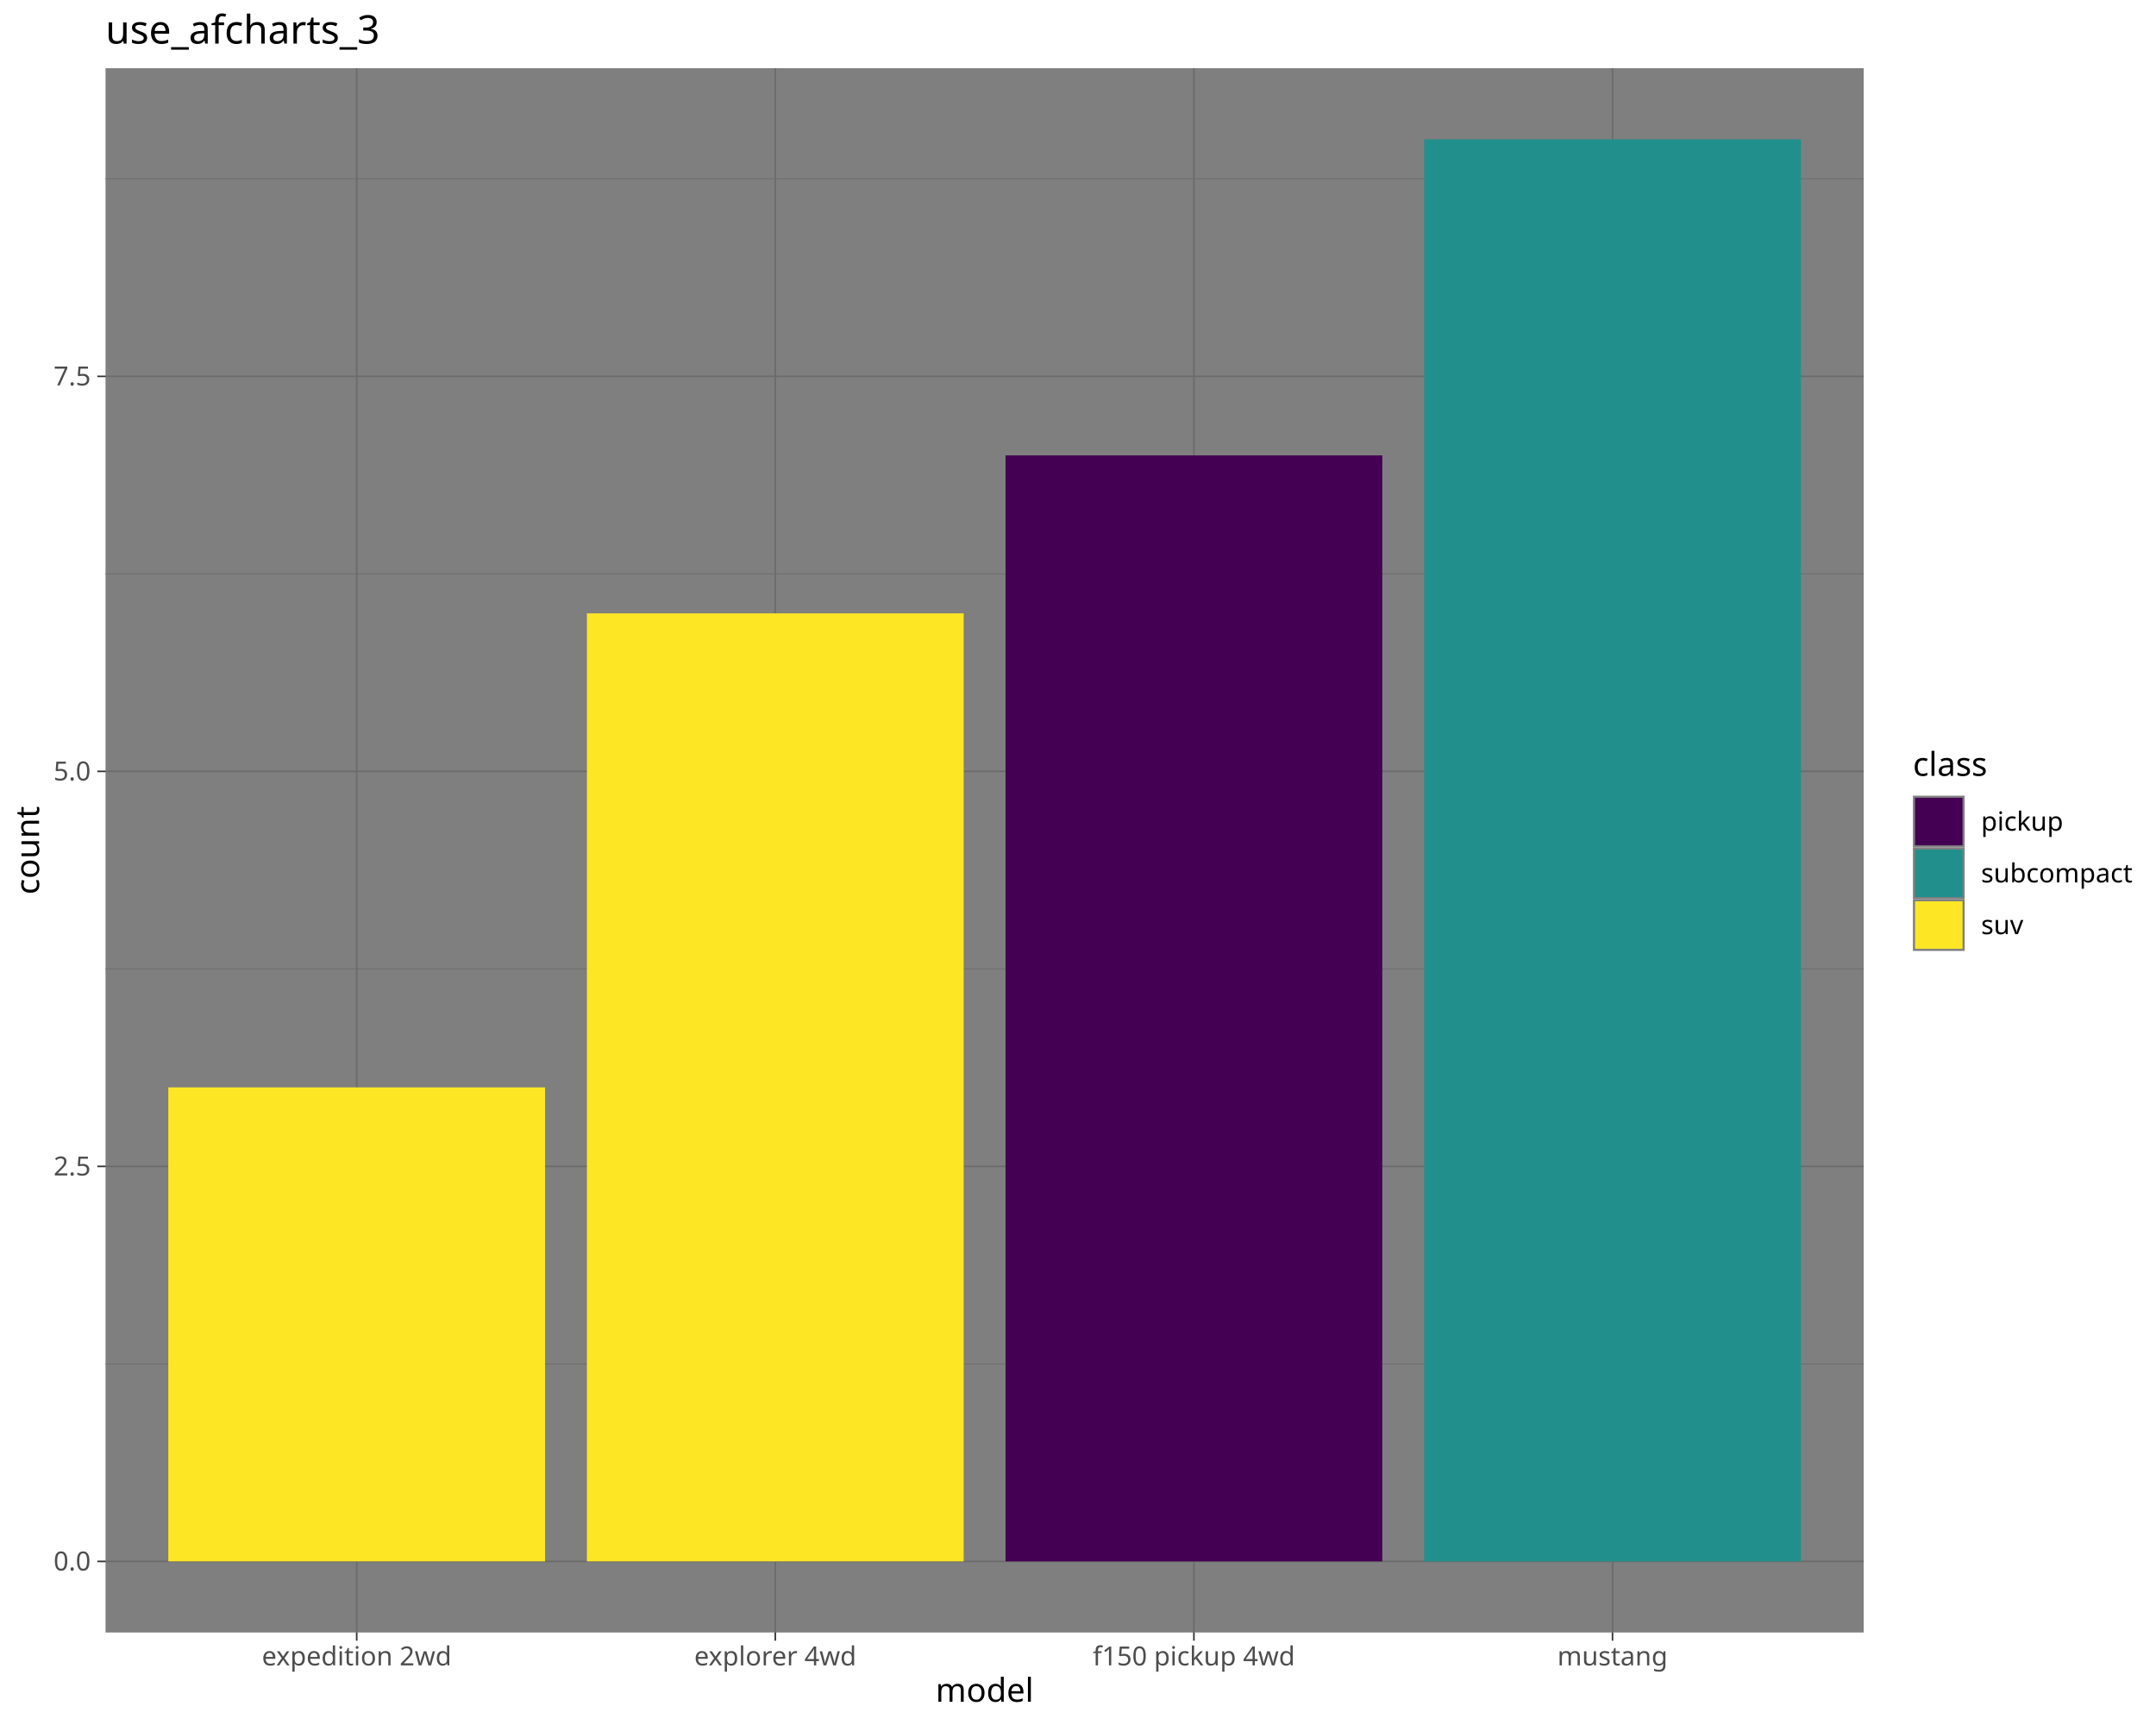
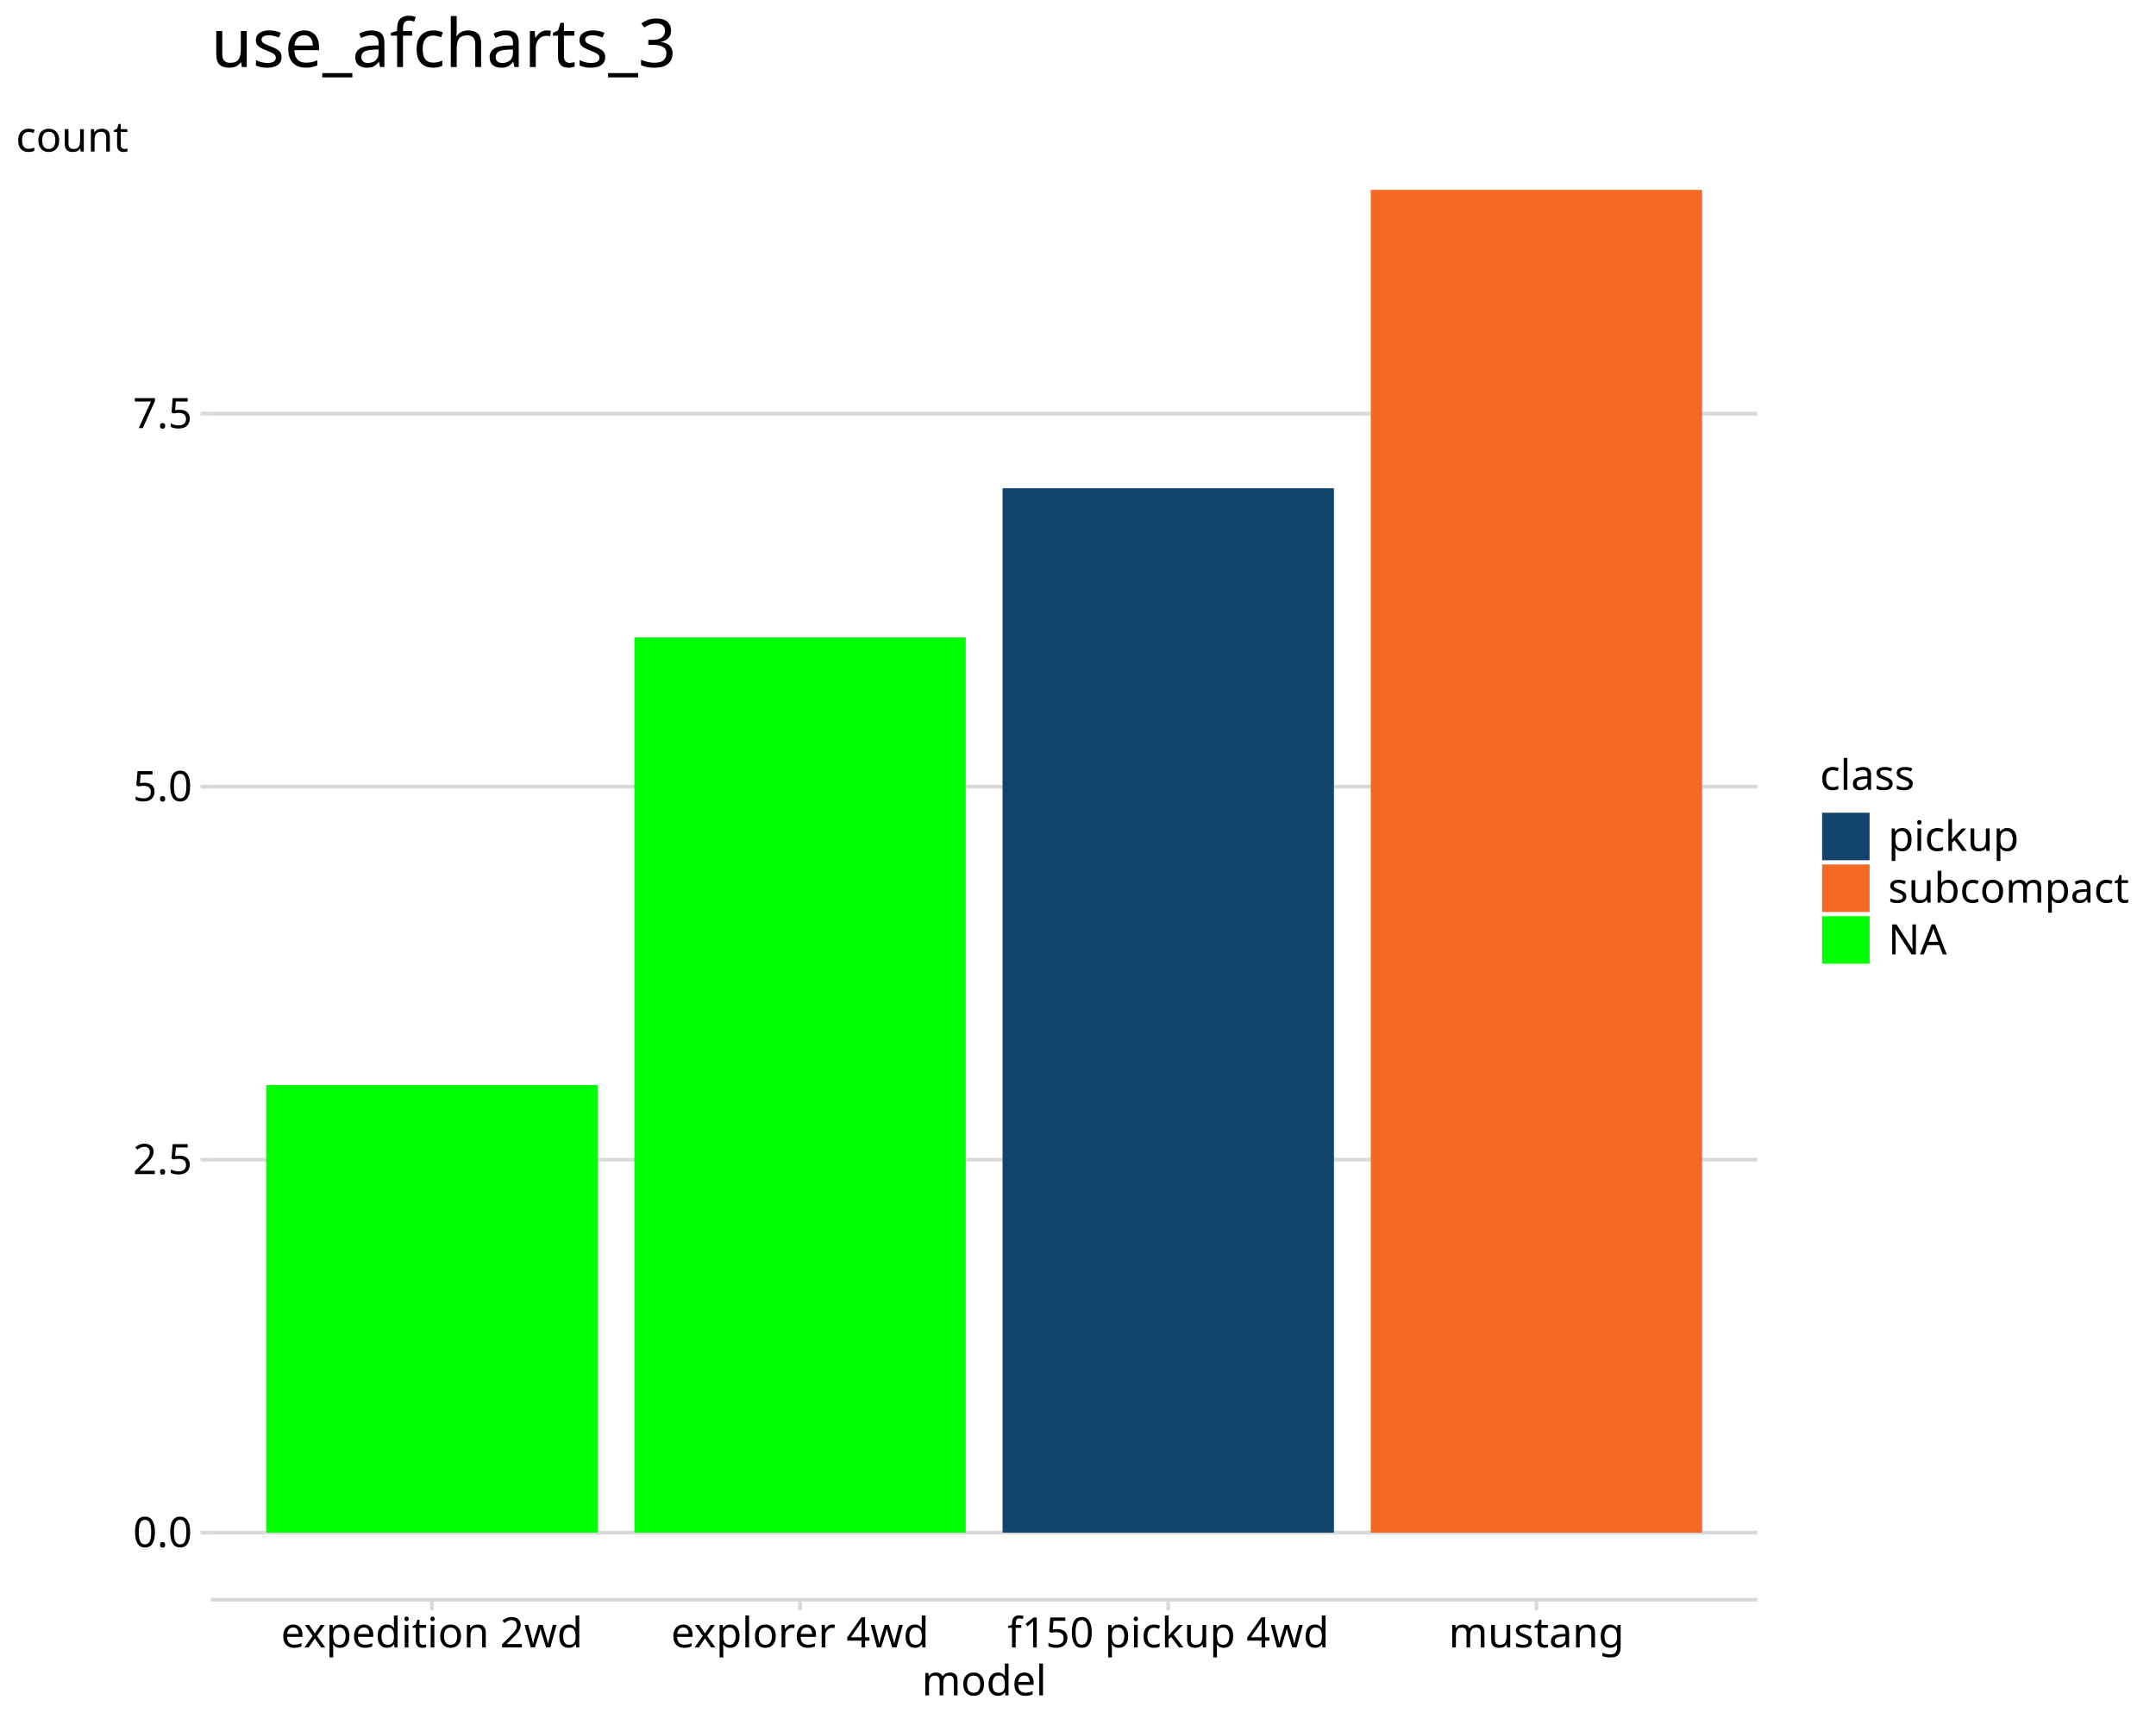
<svg xmlns="http://www.w3.org/2000/svg" class="svglite" data-engine-version="2.0" width="720.00pt" height="576.00pt" viewBox="0 0 720.00 576.00">
  <defs>
    <style type="text/css">
    .svglite line, .svglite polyline, .svglite polygon, .svglite path, .svglite rect, .svglite circle {
      fill: none;
      stroke: #000000;
      stroke-linecap: round;
      stroke-linejoin: round;
      stroke-miterlimit: 10.00;
    }
  </style>
  </defs>
  <rect width="100%" height="100%" style="stroke: none; fill: #FFFFFF;" />
  <defs>
    <clipPath id="cpMC4wMHw3MjAuMDB8MC4wMHw1NzYuMDA=">
      <rect x="0.00" y="0.00" width="720.00" height="576.00" />
    </clipPath>
  </defs>
  <g clip-path="url(#cpMC4wMHw3MjAuMDB8MC4wMHw1NzYuMDA=)">
-     <rect x="0.00" y="0.00" width="720.00" height="576.00" style="stroke-width: 1.07; stroke: #FFFFFF; fill: #FFFFFF;" />
+     <rect x="0.00" y="0.00" width="720.00" height="576.00" style="stroke-width: 1.24; stroke: #FFFFFF; fill: #FFFFFF;" />
  </g>
  <defs>
-     <clipPath id="cpMzUuMjR8NjIyLjM4fDIyLjc4fDU0NS4xMQ==">
-       <rect x="35.24" y="22.78" width="587.14" height="522.33" />
+     <clipPath id="cpNzAuNDZ8NTg2Ljg2fDQwLjk5fDUzNC4xOA==">
+       <rect x="70.46" y="40.99" width="516.41" height="493.19" />
    </clipPath>
  </defs>
-   <g clip-path="url(#cpMzUuMjR8NjIyLjM4fDIyLjc4fDU0NS4xMQ==)">
-     <rect x="35.24" y="22.78" width="587.14" height="522.33" style="stroke-width: 1.07; stroke: none; fill: #7F7F7F;" />
-     <polyline points="35.24,455.42 622.38,455.42 " style="stroke-width: 0.27; stroke: #6B6B6B; stroke-linecap: butt;" />
-     <polyline points="35.24,323.52 622.38,323.52 " style="stroke-width: 0.27; stroke: #6B6B6B; stroke-linecap: butt;" />
-     <polyline points="35.24,191.62 622.38,191.62 " style="stroke-width: 0.27; stroke: #6B6B6B; stroke-linecap: butt;" />
-     <polyline points="35.24,59.72 622.38,59.72 " style="stroke-width: 0.27; stroke: #6B6B6B; stroke-linecap: butt;" />
-     <polyline points="35.24,521.37 622.38,521.37 " style="stroke-width: 0.53; stroke: #6B6B6B; stroke-linecap: butt;" />
-     <polyline points="35.24,389.47 622.38,389.47 " style="stroke-width: 0.53; stroke: #6B6B6B; stroke-linecap: butt;" />
-     <polyline points="35.24,257.57 622.38,257.57 " style="stroke-width: 0.53; stroke: #6B6B6B; stroke-linecap: butt;" />
-     <polyline points="35.24,125.67 622.38,125.67 " style="stroke-width: 0.53; stroke: #6B6B6B; stroke-linecap: butt;" />
-     <polyline points="119.12,545.11 119.12,22.78 " style="stroke-width: 0.53; stroke: #6B6B6B; stroke-linecap: butt;" />
-     <polyline points="258.91,545.11 258.91,22.78 " style="stroke-width: 0.53; stroke: #6B6B6B; stroke-linecap: butt;" />
-     <polyline points="398.71,545.11 398.71,22.78 " style="stroke-width: 0.53; stroke: #6B6B6B; stroke-linecap: butt;" />
-     <polyline points="538.50,545.11 538.50,22.78 " style="stroke-width: 0.53; stroke: #6B6B6B; stroke-linecap: butt;" />
-     <rect x="56.21" y="363.09" width="125.82" height="158.28" style="stroke-width: 1.07; stroke: none; stroke-linecap: butt; stroke-linejoin: miter; fill: #FDE725;" />
-     <rect x="196.00" y="204.81" width="125.82" height="316.56" style="stroke-width: 1.07; stroke: none; stroke-linecap: butt; stroke-linejoin: miter; fill: #FDE725;" />
-     <rect x="335.80" y="152.05" width="125.82" height="369.32" style="stroke-width: 1.07; stroke: none; stroke-linecap: butt; stroke-linejoin: miter; fill: #440154;" />
-     <rect x="475.60" y="46.53" width="125.82" height="474.84" style="stroke-width: 1.07; stroke: none; stroke-linecap: butt; stroke-linejoin: miter; fill: #21908C;" />
+   <g clip-path="url(#cpNzAuNDZ8NTg2Ljg2fDQwLjk5fDUzNC4xOA==)">
+     <polyline points="70.46,511.76 586.86,511.76 " style="stroke-width: 1.24; stroke: #D9D9D9; stroke-linecap: butt;" />
+     <polyline points="70.46,387.22 586.86,387.22 " style="stroke-width: 1.24; stroke: #D9D9D9; stroke-linecap: butt;" />
+     <polyline points="70.46,262.68 586.86,262.68 " style="stroke-width: 1.24; stroke: #D9D9D9; stroke-linecap: butt;" />
+     <polyline points="70.46,138.13 586.86,138.13 " style="stroke-width: 1.24; stroke: #D9D9D9; stroke-linecap: butt;" />
+     <rect x="88.90" y="362.31" width="110.66" height="149.45" style="stroke-width: 1.07; stroke: none; stroke-linecap: butt; stroke-linejoin: miter; fill: #00FF00;" />
+     <rect x="211.85" y="212.86" width="110.66" height="298.90" style="stroke-width: 1.07; stroke: none; stroke-linecap: butt; stroke-linejoin: miter; fill: #00FF00;" />
+     <rect x="334.81" y="163.04" width="110.66" height="348.72" style="stroke-width: 1.07; stroke: none; stroke-linecap: butt; stroke-linejoin: miter; fill: #12436D;" />
+     <rect x="457.76" y="63.41" width="110.66" height="448.36" style="stroke-width: 1.07; stroke: none; stroke-linecap: butt; stroke-linejoin: miter; fill: #F46A25;" />
  </g>
  <g clip-path="url(#cpMC4wMHw3MjAuMDB8MC4wMHw1NzYuMDA=)">
-     <text x="30.31" y="524.40" text-anchor="end" style="font-size: 8.80px; fill: #4D4D4D; font-family: sans;" textLength="12.23px" lengthAdjust="spacingAndGlyphs">0.0</text>
-     <text x="30.31" y="392.50" text-anchor="end" style="font-size: 8.80px; fill: #4D4D4D; font-family: sans;" textLength="12.23px" lengthAdjust="spacingAndGlyphs">2.5</text>
-     <text x="30.31" y="260.60" text-anchor="end" style="font-size: 8.80px; fill: #4D4D4D; font-family: sans;" textLength="12.23px" lengthAdjust="spacingAndGlyphs">5.0</text>
-     <text x="30.31" y="128.69" text-anchor="end" style="font-size: 8.80px; fill: #4D4D4D; font-family: sans;" textLength="12.23px" lengthAdjust="spacingAndGlyphs">7.5</text>
-     <polyline points="32.50,521.37 35.24,521.37 " style="stroke-width: 0.53; stroke: #333333; stroke-linecap: butt;" />
-     <polyline points="32.50,389.47 35.24,389.47 " style="stroke-width: 0.53; stroke: #333333; stroke-linecap: butt;" />
-     <polyline points="32.50,257.57 35.24,257.57 " style="stroke-width: 0.53; stroke: #333333; stroke-linecap: butt;" />
-     <polyline points="32.50,125.67 35.24,125.67 " style="stroke-width: 0.53; stroke: #333333; stroke-linecap: butt;" />
-     <polyline points="119.12,547.85 119.12,545.11 " style="stroke-width: 0.53; stroke: #333333; stroke-linecap: butt;" />
-     <polyline points="258.91,547.85 258.91,545.11 " style="stroke-width: 0.53; stroke: #333333; stroke-linecap: butt;" />
-     <polyline points="398.71,547.85 398.71,545.11 " style="stroke-width: 0.53; stroke: #333333; stroke-linecap: butt;" />
-     <polyline points="538.50,547.85 538.50,545.11 " style="stroke-width: 0.53; stroke: #333333; stroke-linecap: butt;" />
-     <text x="119.12" y="556.10" text-anchor="middle" style="font-size: 8.80px; fill: #4D4D4D; font-family: sans;" textLength="58.71px" lengthAdjust="spacingAndGlyphs">expedition 2wd</text>
-     <text x="258.91" y="556.10" text-anchor="middle" style="font-size: 8.80px; fill: #4D4D4D; font-family: sans;" textLength="50.39px" lengthAdjust="spacingAndGlyphs">explorer 4wd</text>
-     <text x="398.71" y="556.10" text-anchor="middle" style="font-size: 8.80px; fill: #4D4D4D; font-family: sans;" textLength="63.61px" lengthAdjust="spacingAndGlyphs">f150 pickup 4wd</text>
-     <text x="538.50" y="556.10" text-anchor="middle" style="font-size: 8.80px; fill: #4D4D4D; font-family: sans;" textLength="33.76px" lengthAdjust="spacingAndGlyphs">mustang</text>
-     <text x="328.81" y="568.24" text-anchor="middle" style="font-size: 11.00px; font-family: sans;" textLength="29.96px" lengthAdjust="spacingAndGlyphs">model</text>
-     <text transform="translate(13.05,283.95) rotate(-90)" text-anchor="middle" style="font-size: 11.00px; font-family: sans;" textLength="26.91px" lengthAdjust="spacingAndGlyphs">count</text>
-     <rect x="633.34" y="244.88" width="81.18" height="78.13" style="stroke-width: 1.07; stroke: none; fill: #FFFFFF;" />
-     <text x="638.82" y="259.07" style="font-size: 11.00px; font-family: sans;" textLength="25.07px" lengthAdjust="spacingAndGlyphs">class</text>
-     <rect x="638.82" y="265.69" width="17.28" height="17.28" style="stroke-width: 1.07; stroke: none; fill: #7F7F7F;" />
-     <rect x="639.53" y="266.40" width="15.86" height="15.86" style="stroke-width: 1.07; stroke: none; stroke-linecap: butt; stroke-linejoin: miter; fill: #440154;" />
-     <rect x="638.82" y="282.97" width="17.28" height="17.28" style="stroke-width: 1.07; stroke: none; fill: #7F7F7F;" />
-     <rect x="639.53" y="283.68" width="15.86" height="15.86" style="stroke-width: 1.07; stroke: none; stroke-linecap: butt; stroke-linejoin: miter; fill: #21908C;" />
-     <rect x="638.82" y="300.25" width="17.28" height="17.28" style="stroke-width: 1.07; stroke: none; fill: #7F7F7F;" />
-     <rect x="639.53" y="300.96" width="15.86" height="15.86" style="stroke-width: 1.07; stroke: none; stroke-linecap: butt; stroke-linejoin: miter; fill: #FDE725;" />
-     <text x="661.58" y="277.36" style="font-size: 8.80px; font-family: sans;" textLength="25.44px" lengthAdjust="spacingAndGlyphs">pickup</text>
-     <text x="661.58" y="294.64" style="font-size: 8.80px; font-family: sans;" textLength="47.46px" lengthAdjust="spacingAndGlyphs">subcompact</text>
-     <text x="661.58" y="311.92" style="font-size: 8.80px; font-family: sans;" textLength="13.70px" lengthAdjust="spacingAndGlyphs">suv</text>
-     <text x="35.24" y="14.56" style="font-size: 13.20px; font-family: sans;" textLength="90.28px" lengthAdjust="spacingAndGlyphs">use_afcharts_3</text>
+     <text x="64.18" y="516.58" text-anchor="end" style="font-size: 14.00px; font-family: sans;" textLength="19.46px" lengthAdjust="spacingAndGlyphs">0.0</text>
+     <text x="64.18" y="392.04" text-anchor="end" style="font-size: 14.00px; font-family: sans;" textLength="19.46px" lengthAdjust="spacingAndGlyphs">2.5</text>
+     <text x="64.18" y="267.49" text-anchor="end" style="font-size: 14.00px; font-family: sans;" textLength="19.46px" lengthAdjust="spacingAndGlyphs">5.0</text>
+     <text x="64.18" y="142.95" text-anchor="end" style="font-size: 14.00px; font-family: sans;" textLength="19.46px" lengthAdjust="spacingAndGlyphs">7.5</text>
+     <polyline points="66.97,511.76 70.46,511.76 " style="stroke-width: 1.24; stroke: #D9D9D9; stroke-linecap: butt;" />
+     <polyline points="66.97,387.22 70.46,387.22 " style="stroke-width: 1.24; stroke: #D9D9D9; stroke-linecap: butt;" />
+     <polyline points="66.97,262.68 70.46,262.68 " style="stroke-width: 1.24; stroke: #D9D9D9; stroke-linecap: butt;" />
+     <polyline points="66.97,138.13 70.46,138.13 " style="stroke-width: 1.24; stroke: #D9D9D9; stroke-linecap: butt;" />
+     <polyline points="70.46,534.18 586.86,534.18 " style="stroke-width: 1.24; stroke: #D9D9D9; stroke-linecap: butt;" />
+     <polyline points="144.23,537.67 144.23,534.18 " style="stroke-width: 1.24; stroke: #D9D9D9; stroke-linecap: butt;" />
+     <polyline points="267.18,537.67 267.18,534.18 " style="stroke-width: 1.24; stroke: #D9D9D9; stroke-linecap: butt;" />
+     <polyline points="390.14,537.67 390.14,534.18 " style="stroke-width: 1.24; stroke: #D9D9D9; stroke-linecap: butt;" />
+     <polyline points="513.09,537.67 513.09,534.18 " style="stroke-width: 1.24; stroke: #D9D9D9; stroke-linecap: butt;" />
+     <text x="144.23" y="550.09" text-anchor="middle" style="font-size: 14.00px; font-family: sans;" textLength="93.41px" lengthAdjust="spacingAndGlyphs">expedition 2wd</text>
+     <text x="267.18" y="550.09" text-anchor="middle" style="font-size: 14.00px; font-family: sans;" textLength="80.16px" lengthAdjust="spacingAndGlyphs">explorer 4wd</text>
+     <text x="390.14" y="550.09" text-anchor="middle" style="font-size: 14.00px; font-family: sans;" textLength="101.19px" lengthAdjust="spacingAndGlyphs">f150 pickup 4wd</text>
+     <text x="513.09" y="550.09" text-anchor="middle" style="font-size: 14.00px; font-family: sans;" textLength="53.71px" lengthAdjust="spacingAndGlyphs">mustang</text>
+     <text x="328.66" y="566.12" text-anchor="middle" style="font-size: 14.00px; font-family: sans;" textLength="38.14px" lengthAdjust="spacingAndGlyphs">model</text>
+     <text x="24.10" y="50.62" text-anchor="middle" style="font-size: 14.00px; font-family: sans;" textLength="34.26px" lengthAdjust="spacingAndGlyphs">count</text>
+     <rect x="600.81" y="245.68" width="112.21" height="83.81" style="stroke-width: 1.24; stroke: none; fill: #FFFFFF;" />
+     <text x="607.79" y="263.74" style="font-size: 14.00px; font-family: sans;" textLength="31.91px" lengthAdjust="spacingAndGlyphs">class</text>
+     <rect x="608.49" y="271.38" width="15.86" height="15.86" style="stroke-width: 1.07; stroke: none; stroke-linecap: butt; stroke-linejoin: miter; fill: #12436D;" />
+     <rect x="608.49" y="288.66" width="15.86" height="15.86" style="stroke-width: 1.07; stroke: none; stroke-linecap: butt; stroke-linejoin: miter; fill: #F46A25;" />
+     <rect x="608.49" y="305.94" width="15.86" height="15.86" style="stroke-width: 1.07; stroke: none; stroke-linecap: butt; stroke-linejoin: miter; fill: #00FF00;" />
+     <text x="630.54" y="284.13" style="font-size: 14.00px; font-family: sans;" textLength="40.48px" lengthAdjust="spacingAndGlyphs">pickup</text>
+     <text x="630.54" y="301.41" style="font-size: 14.00px; font-family: sans;" textLength="75.51px" lengthAdjust="spacingAndGlyphs">subcompact</text>
+     <text x="630.54" y="318.69" style="font-size: 14.00px; font-family: sans;" textLength="19.45px" lengthAdjust="spacingAndGlyphs">NA</text>
+     <text x="70.46" y="22.39" style="font-size: 22.40px; font-family: sans;" textLength="153.20px" lengthAdjust="spacingAndGlyphs">use_afcharts_3</text>
  </g>
</svg>
